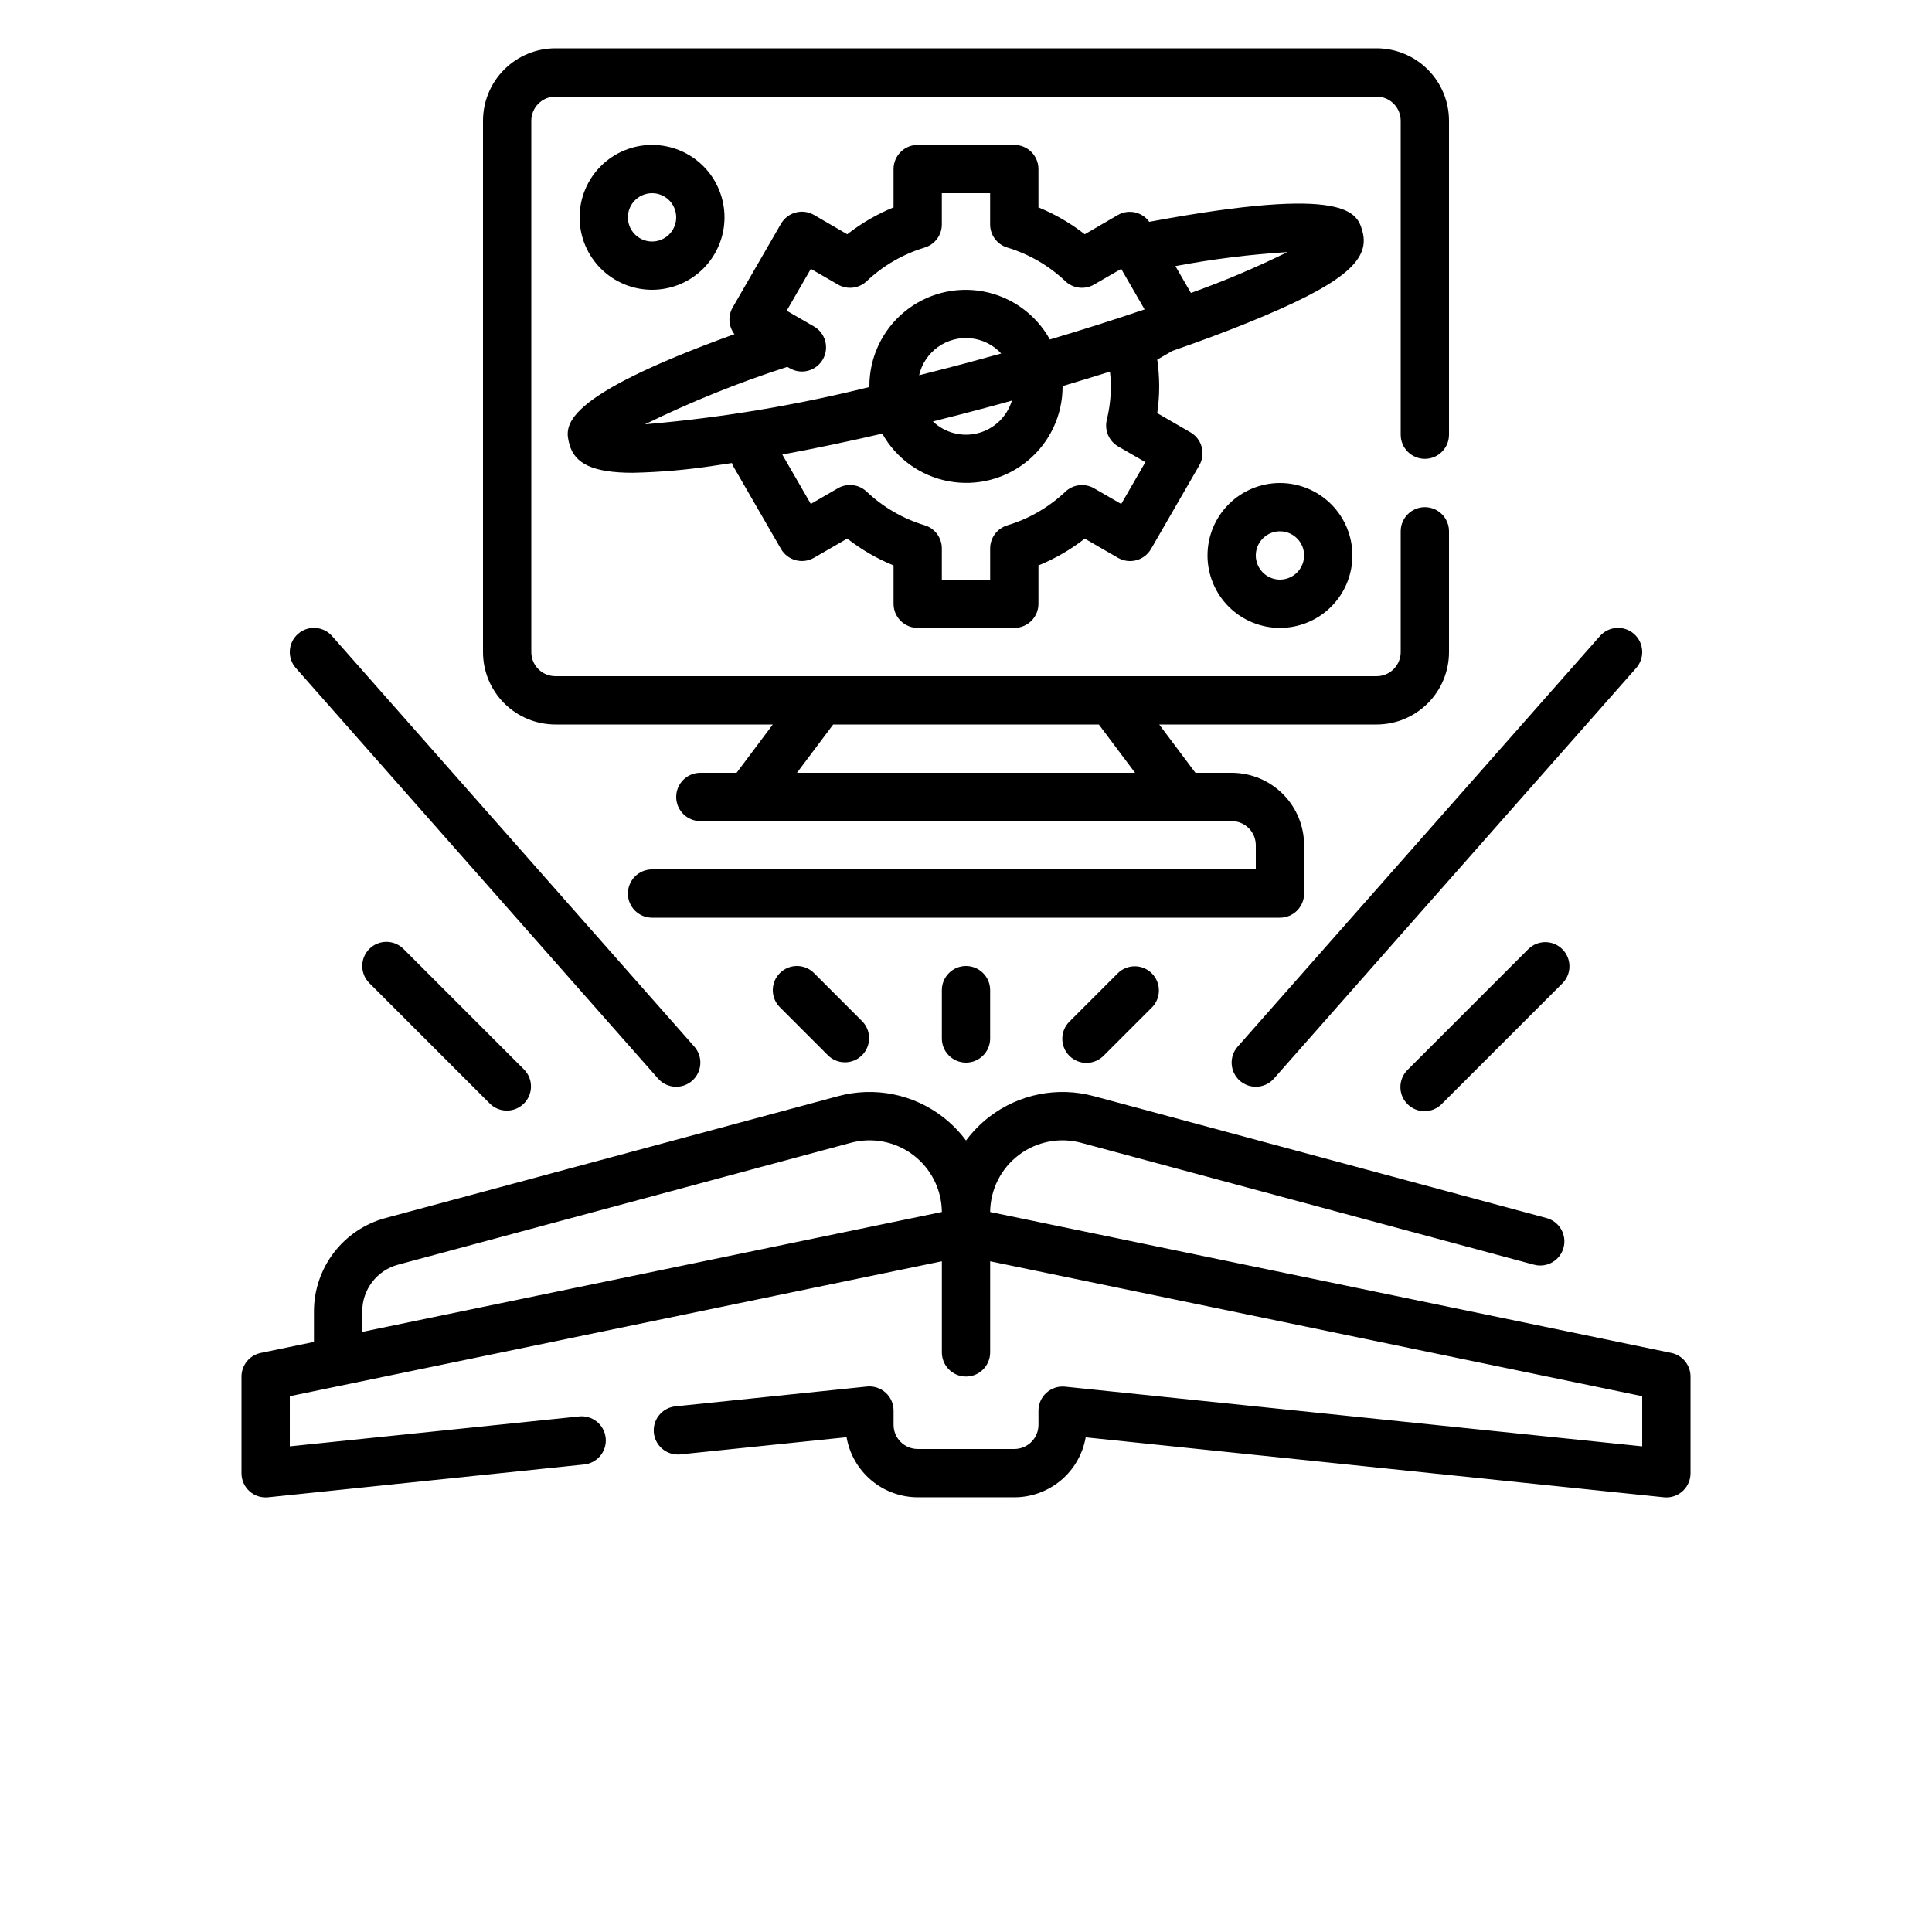
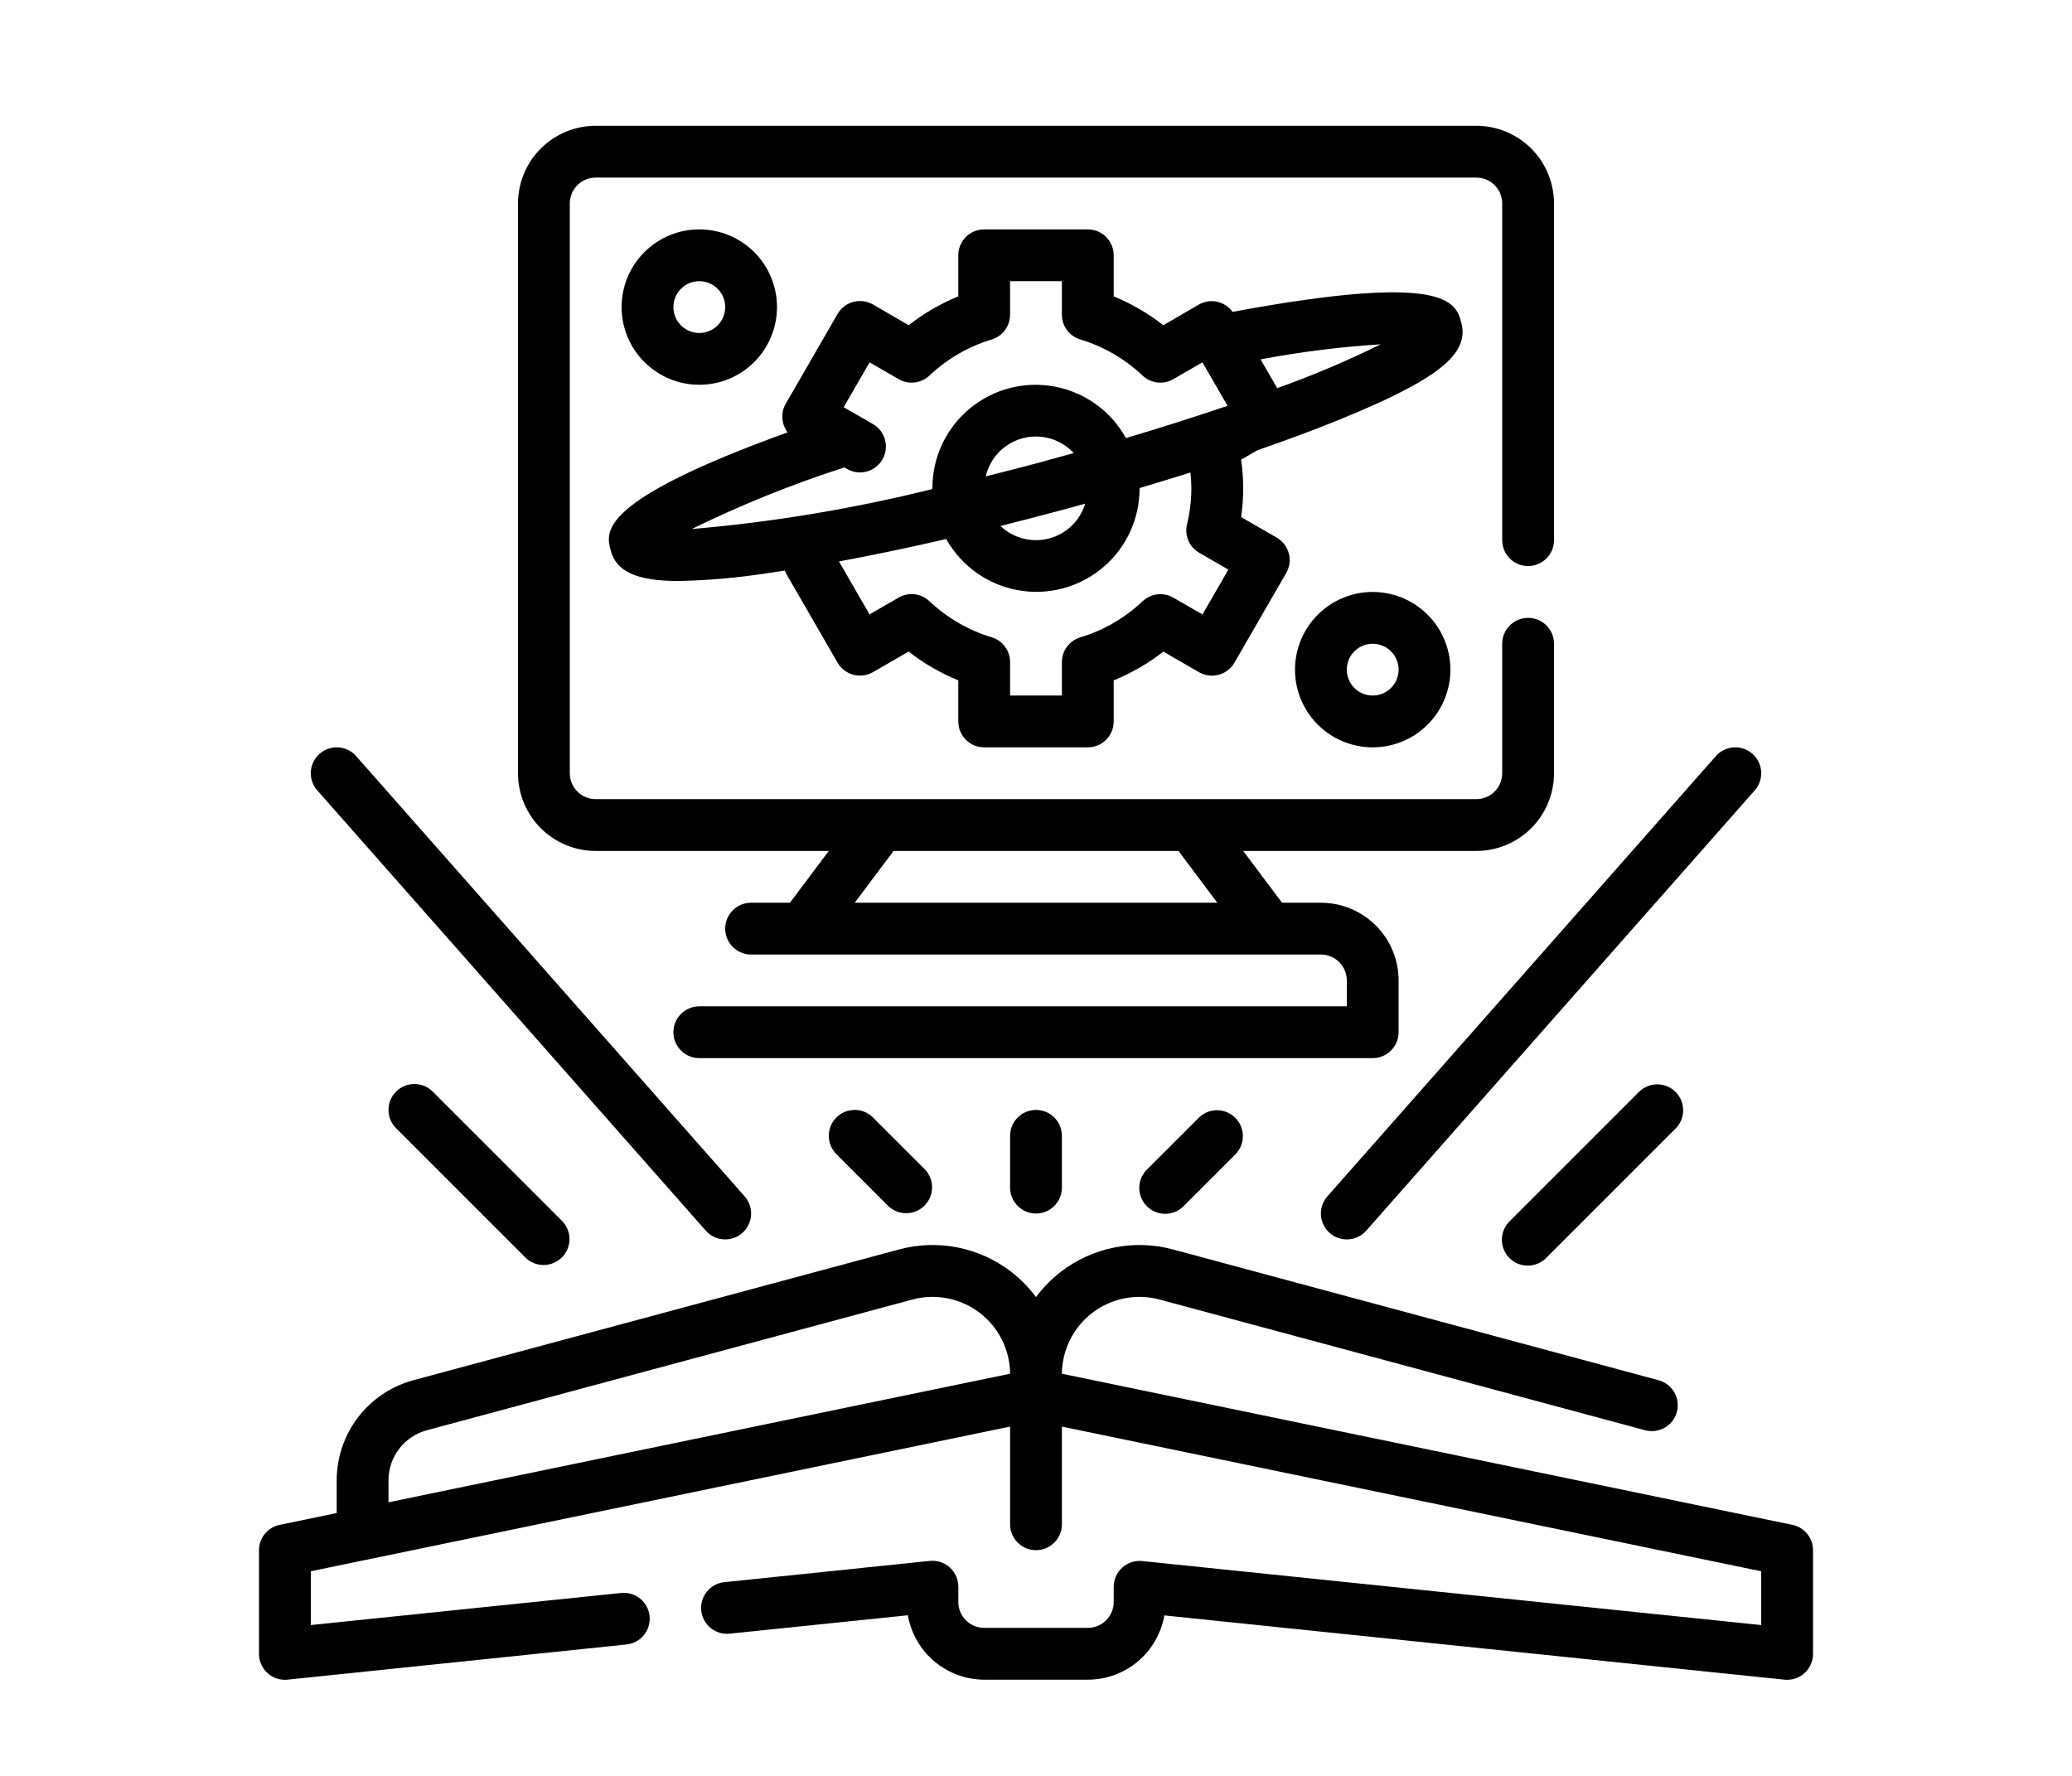
- <svg xmlns="http://www.w3.org/2000/svg" width="700pt" height="700pt" version="1.1" viewBox="0 0 700 700">
+ <svg xmlns="http://www.w3.org/2000/svg" width="700pt" height="600pt" version="1.1" viewBox="0 -25 700 600">
  <defs>
    <symbol id="o" overflow="visible">
      <path d="m29.312-1.75c-1.512 0.781-3.09 1.371-4.734 1.766-1.637 0.406-3.34 0.609-5.109 0.609-5.312 0-9.527-1.484-12.641-4.453-3.106-2.969-4.656-7-4.656-12.094s1.551-9.125 4.656-12.094c3.113-2.969 7.328-4.453 12.641-4.453 1.77 0 3.473 0.199 5.109 0.594 1.645 0.398 3.223 0.992 4.734 1.781v6.594c-1.531-1.039-3.039-1.801-4.516-2.281-1.48-0.488-3.039-0.734-4.672-0.734-2.938 0-5.246 0.945-6.922 2.828-1.68 1.875-2.516 4.465-2.516 7.766 0 3.293 0.836 5.883 2.516 7.766 1.676 1.875 3.984 2.812 6.922 2.812 1.633 0 3.191-0.238 4.672-0.719 1.477-0.488 2.984-1.254 4.516-2.297z" />
    </symbol>
    <symbol id="j" overflow="visible">
      <path d="m21.453-17.406c-0.68-0.312-1.352-0.539-2.016-0.688-0.656-0.156-1.32-0.234-1.984-0.234-1.969 0-3.484 0.633-4.547 1.891-1.055 1.262-1.578 3.07-1.578 5.422v11.016h-7.656v-23.922h7.656v3.922c0.977-1.562 2.102-2.703 3.375-3.422 1.281-0.719 2.812-1.078 4.594-1.078 0.25 0 0.523 0.012 0.828 0.031 0.301 0.023 0.734 0.07 1.297 0.141z" />
    </symbol>
    <symbol id="b" overflow="visible">
      <path d="m27.562-12.031v2.188h-17.891c0.188 1.793 0.832 3.137 1.938 4.031 1.113 0.898 2.672 1.344 4.672 1.344 1.602 0 3.25-0.234 4.938-0.703 1.688-0.477 3.422-1.203 5.203-2.172v5.891c-1.805 0.688-3.609 1.203-5.422 1.547-1.812 0.352-3.621 0.531-5.422 0.531-4.336 0-7.703-1.098-10.109-3.297-2.398-2.207-3.594-5.297-3.594-9.266 0-3.906 1.176-6.973 3.531-9.203 2.363-2.238 5.609-3.359 9.734-3.359 3.758 0 6.769 1.137 9.031 3.406 2.258 2.262 3.391 5.281 3.391 9.062zm-7.859-2.531c0-1.457-0.43-2.629-1.281-3.516-0.844-0.895-1.949-1.344-3.312-1.344-1.492 0-2.699 0.418-3.625 1.25-0.918 0.836-1.492 2.039-1.719 3.609z" />
    </symbol>
    <symbol id="a" overflow="visible">
      <path d="m14.391-10.766c-1.594 0-2.793 0.273-3.594 0.812-0.805 0.543-1.203 1.34-1.203 2.391 0 0.969 0.32 1.73 0.969 2.281 0.645 0.543 1.547 0.812 2.703 0.812 1.438 0 2.644-0.516 3.625-1.547 0.988-1.031 1.484-2.32 1.484-3.875v-0.875zm11.688-2.891v13.656h-7.703v-3.547c-1.031 1.449-2.188 2.508-3.469 3.172s-2.84 1-4.672 1c-2.481 0-4.496-0.723-6.047-2.172-1.543-1.445-2.312-3.32-2.312-5.625 0-2.812 0.961-4.867 2.891-6.172 1.938-1.312 4.969-1.969 9.094-1.969h4.516v-0.609c0-1.207-0.48-2.094-1.438-2.656-0.949-0.562-2.438-0.844-4.469-0.844-1.637 0-3.156 0.168-4.562 0.5-1.406 0.324-2.719 0.812-3.938 1.469v-5.828c1.645-0.406 3.289-0.707 4.938-0.906 1.656-0.207 3.305-0.312 4.953-0.312 4.32 0 7.438 0.855 9.344 2.562 1.914 1.699 2.875 4.461 2.875 8.281z" />
    </symbol>
    <symbol id="i" overflow="visible">
      <path d="m12.031-30.719v6.797h7.875v5.469h-7.875v10.141c0 1.117 0.219 1.871 0.656 2.266 0.438 0.387 1.312 0.578 2.625 0.578h3.938v5.469h-6.562c-3.023 0-5.164-0.629-6.422-1.891-1.262-1.258-1.891-3.398-1.891-6.422v-10.141h-3.797v-5.469h3.797v-6.797z" />
    </symbol>
    <symbol id="h" overflow="visible">
      <path d="m19.953-20.422v-12.812h7.688v33.234h-7.688v-3.453c-1.055 1.406-2.215 2.438-3.484 3.094-1.273 0.656-2.742 0.984-4.406 0.984-2.949 0-5.371-1.172-7.266-3.516-1.887-2.344-2.828-5.359-2.828-9.047s0.941-6.703 2.828-9.047c1.895-2.344 4.316-3.516 7.266-3.516 1.656 0 3.117 0.336 4.391 1 1.281 0.656 2.445 1.684 3.5 3.078zm-5.047 15.484c1.645 0 2.894-0.598 3.75-1.797 0.863-1.195 1.297-2.93 1.297-5.203 0-2.281-0.434-4.019-1.297-5.219-0.855-1.195-2.106-1.797-3.75-1.797-1.625 0-2.871 0.602-3.734 1.797-0.855 1.199-1.281 2.938-1.281 5.219 0 2.273 0.426 4.008 1.281 5.203 0.863 1.199 2.109 1.797 3.734 1.797z" />
    </symbol>
    <symbol id="g" overflow="visible">
      <path d="m16.406-4.938c1.633 0 2.883-0.598 3.75-1.797 0.863-1.195 1.297-2.93 1.297-5.203 0-2.281-0.434-4.019-1.297-5.219-0.867-1.195-2.117-1.797-3.75-1.797-1.637 0-2.891 0.605-3.766 1.812-0.875 1.199-1.312 2.934-1.312 5.203 0 2.262 0.438 3.996 1.312 5.203 0.875 1.199 2.129 1.797 3.766 1.797zm-5.078-15.484c1.051-1.395 2.219-2.422 3.5-3.078 1.281-0.664 2.754-1 4.422-1 2.945 0 5.367 1.172 7.266 3.516 1.895 2.344 2.844 5.359 2.844 9.047s-0.949 6.703-2.844 9.047c-1.898 2.344-4.32 3.516-7.266 3.516-1.668 0-3.141-0.336-4.422-1s-2.449-1.691-3.5-3.078v3.453h-7.656v-33.234h7.656z" />
    </symbol>
    <symbol id="f" overflow="visible">
      <path d="m0.531-23.922h7.656l6.422 16.234 5.469-16.234h7.656l-10.062 26.188c-1.012 2.664-2.195 4.523-3.547 5.578-1.344 1.062-3.121 1.594-5.328 1.594h-4.422v-5.016h2.391c1.301 0 2.242-0.211 2.828-0.625 0.594-0.406 1.055-1.148 1.391-2.219l0.203-0.656z" />
    </symbol>
    <symbol id="e" overflow="visible">
      <path d="m0.219-31.891h29.391v6.219h-10.578v25.672h-8.219v-25.672h-10.594z" />
    </symbol>
    <symbol id="n" overflow="visible">
      <path d="m3.672-23.922h7.656v23.922h-7.656zm0-9.312h7.656v6.234h-7.656z" />
    </symbol>
    <symbol id="d" overflow="visible">
      <path d="m11.328-3.453v12.547h-7.656v-33.016h7.656v3.5c1.051-1.395 2.219-2.422 3.5-3.078 1.281-0.664 2.754-1 4.422-1 2.945 0 5.367 1.172 7.266 3.516 1.895 2.344 2.844 5.359 2.844 9.047s-0.949 6.703-2.844 9.047c-1.898 2.344-4.32 3.516-7.266 3.516-1.668 0-3.141-0.336-4.422-1s-2.449-1.691-3.5-3.078zm5.078-15.5c-1.637 0-2.891 0.605-3.766 1.812-0.875 1.199-1.312 2.934-1.312 5.203 0 2.262 0.438 3.996 1.312 5.203 0.875 1.199 2.129 1.797 3.766 1.797 1.633 0 2.883-0.598 3.75-1.797 0.863-1.195 1.297-2.93 1.297-5.203 0-2.281-0.434-4.019-1.297-5.219-0.867-1.195-2.117-1.797-3.75-1.797z" />
    </symbol>
    <symbol id="m" overflow="visible">
      <path d="m1.531-23.922h7.438l4.016 16.484 4.047-16.484h6.375l4.016 16.312 4.047-16.312h7.438l-6.312 23.922h-8.344l-4.047-16.453-4.016 16.453h-8.344z" />
    </symbol>
    <symbol id="l" overflow="visible">
      <path d="m27.734-14.562v14.562h-7.703v-11.156c0-2.062-0.047-3.484-0.141-4.266-0.086-0.781-0.242-1.359-0.469-1.734-0.305-0.5-0.711-0.883-1.219-1.156-0.512-0.281-1.094-0.422-1.75-0.422-1.594 0-2.852 0.617-3.766 1.844-0.906 1.23-1.359 2.938-1.359 5.125v11.766h-7.656v-23.922h7.656v3.5c1.145-1.395 2.363-2.422 3.656-3.078 1.301-0.664 2.738-1 4.312-1 2.758 0 4.852 0.852 6.281 2.547 1.438 1.688 2.156 4.152 2.156 7.391z" />
    </symbol>
    <symbol id="k" overflow="visible">
      <path d="m26.219-30.891v6.75c-1.762-0.781-3.477-1.367-5.141-1.766-1.668-0.406-3.242-0.609-4.719-0.609-1.961 0-3.414 0.273-4.359 0.812-0.938 0.543-1.406 1.387-1.406 2.531 0 0.855 0.316 1.523 0.953 2 0.633 0.469 1.785 0.875 3.453 1.219l3.5 0.703c3.539 0.719 6.062 1.805 7.562 3.25 1.5 1.449 2.25 3.512 2.25 6.188 0 3.523-1.047 6.141-3.141 7.859-2.086 1.719-5.273 2.578-9.562 2.578-2.023 0-4.055-0.195-6.094-0.578-2.031-0.383-4.062-0.957-6.094-1.719v-6.938c2.031 1.086 3.992 1.902 5.891 2.453 1.906 0.543 3.742 0.812 5.516 0.812 1.789 0 3.16-0.297 4.109-0.891 0.957-0.602 1.438-1.457 1.438-2.562 0-1-0.324-1.77-0.969-2.312-0.648-0.539-1.938-1.023-3.875-1.453l-3.188-0.703c-3.188-0.688-5.523-1.773-7-3.266-1.469-1.5-2.203-3.516-2.203-6.047 0-3.176 1.023-5.617 3.078-7.328 2.051-1.707 5-2.562 8.844-2.562 1.75 0 3.551 0.133 5.406 0.391 1.852 0.262 3.769 0.656 5.75 1.188z" />
    </symbol>
    <symbol id="c" overflow="visible">
      <path d="m15.062-19.031c-1.699 0-2.996 0.609-3.891 1.828-0.887 1.219-1.328 2.977-1.328 5.266 0 2.293 0.441 4.047 1.328 5.266 0.895 1.219 2.191 1.828 3.891 1.828 1.664 0 2.938-0.609 3.812-1.828 0.883-1.219 1.328-2.973 1.328-5.266 0-2.289-0.445-4.047-1.328-5.266-0.875-1.219-2.148-1.828-3.812-1.828zm0-5.469c4.113 0 7.328 1.109 9.641 3.328s3.469 5.297 3.469 9.234c0 3.93-1.156 7.008-3.469 9.234-2.312 2.219-5.527 3.328-9.641 3.328-4.137 0-7.371-1.109-9.703-3.328-2.324-2.227-3.484-5.305-3.484-9.234 0-3.938 1.16-7.016 3.484-9.234 2.332-2.219 5.566-3.328 9.703-3.328z" />
    </symbol>
  </defs>
  <g>
    <path d="m201.25 262.5h78.75l-13.125 17.5h-13.125c-4.832 0-8.75 3.918-8.75 8.75s3.918 8.75 8.75 8.75h192.5c2.32 0 4.547 0.922 6.188 2.562s2.562 3.867 2.562 6.188v8.75h-218.75c-4.832 0-8.75 3.918-8.75 8.75s3.918 8.75 8.75 8.75h227.5c2.32 0 4.547-0.922 6.188-2.562s2.562-3.867 2.562-6.188v-17.5c0-6.961-2.766-13.641-7.688-18.562s-11.602-7.688-18.562-7.688h-13.125l-13.125-17.5h78.75c6.961 0 13.641-2.766 18.562-7.688s7.688-11.602 7.688-18.562v-43.75c0-4.832-3.918-8.75-8.75-8.75s-8.75 3.918-8.75 8.75v43.75c0 2.32-0.922 4.547-2.562 6.188s-3.867 2.562-6.188 2.562h-297.5c-4.832 0-8.75-3.918-8.75-8.75v-192.5c0-4.832 3.918-8.75 8.75-8.75h297.5c2.32 0 4.547 0.922 6.188 2.562s2.562 3.867 2.562 6.188v113.75c0 4.832 3.918 8.75 8.75 8.75s8.75-3.918 8.75-8.75v-113.75c0-6.961-2.766-13.641-7.688-18.562s-11.602-7.688-18.562-7.688h-297.5c-6.961 0-13.641 2.766-18.562 7.688s-7.688 11.602-7.688 18.562v192.5c0 6.961 2.766 13.641 7.688 18.562s11.602 7.688 18.562 7.688zm196.88 0 13.125 17.5h-122.5l13.125-17.5z" />
    <path d="m449.21 391.56c1.742 1.535 4.019 2.32 6.336 2.176 2.32-0.145 4.484-1.203 6.019-2.945l131.25-148.75c3.199-3.625 2.856-9.156-0.77-12.355s-9.156-2.856-12.355 0.77l-131.25 148.75c-1.535 1.742-2.32 4.019-2.176 6.336 0.145 2.32 1.203 4.484 2.945 6.019z" />
    <path d="m238.44 390.79c3.199 3.625 8.73 3.969 12.355 0.77 1.738-1.535 2.801-3.699 2.941-6.019 0.145-2.316-0.637-4.594-2.172-6.336l-131.25-148.75c-3.199-3.625-8.73-3.969-12.355-0.77s-3.969 8.73-0.77 12.355z" />
    <path d="m553.81 343.81-43.75 43.75c-1.688 1.633-2.648 3.871-2.668 6.219-0.023 2.348 0.902 4.606 2.562 6.262 1.656 1.66 3.914 2.586 6.262 2.562 2.348-0.02 4.586-0.98 6.219-2.668l43.75-43.75c3.316-3.434 3.266-8.891-0.109-12.266s-8.832-3.426-12.266-0.109z" />
    <path d="m133.81 343.81c-3.414 3.418-3.414 8.957 0 12.375l43.75 43.75c3.434 3.316 8.891 3.266 12.266-0.109s3.426-8.832 0.109-12.266l-43.75-43.75c-3.418-3.414-8.957-3.414-12.375 0z" />
    <path d="m341.25 358.75v17.5c0 4.832 3.918 8.75 8.75 8.75s8.75-3.918 8.75-8.75v-17.5c0-4.832-3.918-8.75-8.75-8.75s-8.75 3.918-8.75 8.75z" />
    <path d="m405.06 352.56-17.5 17.5c-1.688 1.633-2.648 3.871-2.668 6.219-0.023 2.348 0.902 4.606 2.562 6.262 1.656 1.66 3.914 2.586 6.262 2.562 2.348-0.02 4.586-0.98 6.219-2.668l17.5-17.5c3.316-3.434 3.266-8.891-0.109-12.266s-8.832-3.426-12.266-0.109z" />
    <path d="m282.56 352.56c-3.414 3.418-3.414 8.957 0 12.375l17.5 17.5c3.434 3.316 8.891 3.266 12.266-0.109s3.426-8.832 0.109-12.266l-17.5-17.5c-3.418-3.414-8.957-3.414-12.375 0z" />
    <path d="m493.68 84c-1.855-6.887-4.828-17.113-77.289-3.633-2.578-3.606-7.465-4.68-11.32-2.492l-12.047 7h-0.004c-5.117-4.004-10.762-7.281-16.773-9.738v-13.887c0-2.32-0.922-4.547-2.562-6.188s-3.867-2.562-6.188-2.562h-35c-4.832 0-8.75 3.918-8.75 8.75v13.887c-6.012 2.457-11.656 5.734-16.773 9.738l-12.051-7c-2.008-1.164-4.398-1.48-6.644-0.879-2.242 0.602-4.156 2.07-5.316 4.082l-17.5 30.309c-1.762 3.062-1.516 6.883 0.633 9.688-64.191 23.203-61.484 33.547-59.781 39.91 1.883 7 8.488 10.316 23.031 10.316v-0.004c9.855-0.211 19.688-1.07 29.434-2.57 2.066-0.289 4.262-0.641 6.414-0.961 0.121 0.262 0.121 0.551 0.27 0.812l17.5 30.309c1.16 2.012 3.074 3.481 5.316 4.082 2.246 0.602 4.637 0.285 6.644-0.879l12.047-6.957h0.004c5.117 4 10.762 7.277 16.773 9.73v13.887c0 2.32 0.922 4.547 2.562 6.188s3.867 2.562 6.188 2.562h35c2.32 0 4.547-0.922 6.188-2.562s2.562-3.867 2.562-6.188v-13.887c6.012-2.449 11.656-5.719 16.773-9.711l12.047 6.957h0.004c2.008 1.16 4.398 1.477 6.644 0.875 2.242-0.598 4.156-2.066 5.316-4.078l17.5-30.309v-0.004c1.156-2.008 1.473-4.398 0.867-6.641-0.602-2.242-2.07-4.152-4.078-5.312l-12.031-6.949v0.004c0.941-6.43 0.941-12.961 0-19.391l5.469-3.16c9.895-3.438 19.145-6.867 27.359-10.211 33.547-13.633 44.426-22.258 41.562-32.934zm-260 69.738c16.664-8.168 33.895-15.121 51.562-20.809l0.875 0.48c2.012 1.18 4.41 1.508 6.66 0.91 2.254-0.594 4.176-2.062 5.344-4.082 1.164-2.019 1.477-4.418 0.867-6.668-0.613-2.25-2.094-4.16-4.121-5.312l-9.836-5.68 8.75-15.156 9.836 5.688c3.352 1.934 7.574 1.438 10.387-1.223 5.957-5.641 13.148-9.809 21-12.184 3.703-1.109 6.238-4.516 6.238-8.379v-11.324h17.5v11.324c0.004 3.867 2.547 7.277 6.258 8.379 7.852 2.371 15.043 6.543 21 12.184 2.809 2.66 7.031 3.156 10.383 1.223l9.844-5.688 8.48 14.684c-10.324 3.5-21.797 7.184-34.316 10.902-5.035-9.098-13.863-15.477-24.082-17.398-10.219-1.918-20.758 0.82-28.75 7.473-7.992 6.652-12.602 16.52-12.566 26.918v0.227c-26.703 6.652-53.895 11.172-81.312 13.512zm118.58-22.75c-6.613 1.75-13.031 3.406-19.25 4.969 0.957-4.133 3.391-7.773 6.84-10.238s7.684-3.586 11.902-3.148c4.219 0.434 8.133 2.394 11.008 5.512-3.441 0.945-6.941 1.902-10.5 2.871zm14.359 14.164c-1.742 5.781-6.359 10.238-12.195 11.777-5.836 1.539-12.055-0.066-16.418-4.234 6.195-1.547 12.441-3.148 18.77-4.848 3.324-0.848 6.59-1.793 9.844-2.695zm35.875-5.152c-0.02 4.094-0.516 8.168-1.48 12.145-0.902 3.769 0.781 7.688 4.141 9.625l9.836 5.68-8.75 15.156-9.844-5.688c-3.352-1.934-7.578-1.438-10.387 1.223-5.957 5.641-13.148 9.812-21 12.18-3.711 1.105-6.254 4.512-6.258 8.383v11.297h-17.508v-11.324c-0.004-3.867-2.547-7.277-6.258-8.379-7.852-2.375-15.039-6.543-21-12.184-2.809-2.66-7.031-3.156-10.383-1.223l-9.836 5.688-10.332-17.887c11.375-2.102 23.52-4.644 36.234-7.578h-0.004c5.066 9.055 13.902 15.383 24.105 17.266 10.203 1.887 20.715-0.867 28.68-7.512 7.969-6.644 12.566-16.492 12.543-26.867v-0.105c5.871-1.75 11.578-3.5 17.176-5.25 0.207 1.777 0.312 3.566 0.324 5.356zm28.996-33.855-5.617-9.73v0.004c13.41-2.535 26.965-4.234 40.582-5.086-11.359 5.602-23.035 10.547-34.965 14.812z" />
    <path d="m463.75 175c-6.961 0-13.641 2.766-18.562 7.688s-7.688 11.602-7.688 18.562 2.766 13.641 7.688 18.562 11.602 7.688 18.562 7.688 13.641-2.766 18.562-7.688 7.688-11.602 7.688-18.562-2.766-13.641-7.688-18.562-11.602-7.688-18.562-7.688zm0 35c-3.539 0-6.731-2.133-8.082-5.402-1.355-3.269-0.609-7.031 1.895-9.535s6.266-3.25 9.535-1.895c3.269 1.352 5.402 4.543 5.402 8.082 0 2.32-0.922 4.547-2.562 6.188s-3.867 2.562-6.188 2.562z" />
    <path d="m236.25 105c6.961 0 13.641-2.766 18.562-7.688s7.688-11.602 7.688-18.562-2.766-13.641-7.688-18.562-11.602-7.688-18.562-7.688-13.641 2.766-18.562 7.688-7.688 11.602-7.688 18.562 2.766 13.641 7.688 18.562 11.602 7.688 18.562 7.688zm0-35c3.539 0 6.731 2.133 8.082 5.402 1.355 3.269 0.609 7.031-1.895 9.535s-6.266 3.25-9.535 1.895c-3.269-1.352-5.402-4.543-5.402-8.082 0-4.832 3.918-8.75 8.75-8.75z" />
    <path d="m605.5 490.18-246.75-51.055c0.074-8.117 3.902-15.738 10.367-20.641 6.469-4.902 14.84-6.531 22.672-4.41l163.98 44.145v-0.004c0.742 0.207 1.504 0.309 2.273 0.309 4.394 0.004 8.113-3.246 8.688-7.606 0.578-4.356-2.168-8.461-6.41-9.598l-163.94-44.152c-13.145-3.574-27.203-0.789-37.992 7.523-3.172 2.453-5.992 5.324-8.383 8.539-2.391-3.215-5.211-6.086-8.383-8.539-10.785-8.32-24.848-11.102-37.992-7.523l-163.98 44.152c-7.43 2.008-13.992 6.406-18.672 12.516-4.68 6.109-7.219 13.59-7.227 21.285v11.078l-19.25 3.988c-4.066 0.832-6.992 4.406-7 8.559v35c-0.012 2.481 1.027 4.852 2.863 6.519 1.836 1.668 4.293 2.481 6.762 2.231l114.36-11.875c2.34-0.195 4.504-1.328 6.004-3.137 1.496-1.809 2.203-4.144 1.961-6.484-0.238-2.336-1.41-4.477-3.25-5.941-1.836-1.465-4.188-2.125-6.519-1.84l-104.68 10.824v-18.176l236.25-48.879v33.008c0 4.832 3.918 8.75 8.75 8.75s8.75-3.918 8.75-8.75v-33.004l236.25 48.879v18.172l-209.12-21.629c-2.469-0.25-4.926 0.562-6.762 2.231-1.836 1.668-2.875 4.039-2.863 6.519v5.082c0 2.32-0.922 4.547-2.562 6.188s-3.867 2.562-6.188 2.562h-35c-4.832 0-8.75-3.918-8.75-8.75v-5.129c0.012-2.481-1.027-4.848-2.863-6.516-1.836-1.668-4.293-2.481-6.762-2.234l-69.59 7.203c-4.731 0.582-8.129 4.844-7.637 9.586 0.492 4.742 4.691 8.219 9.441 7.816l60.375-6.238c1.055 6.078 4.219 11.594 8.934 15.574 4.715 3.977 10.68 6.168 16.852 6.188h35c6.176 0 12.156-2.176 16.883-6.148 4.731-3.973 7.906-9.484 8.973-15.57l209.52 21.719c0.305 0 0.605 0.043 0.875 0.043 2.32 0 4.547-0.922 6.188-2.562s2.562-3.867 2.562-6.188v-35.043c-0.004-4.156-2.93-7.734-7-8.566zm-474.25-15.059c0-3.848 1.27-7.59 3.609-10.645 2.344-3.055 5.625-5.25 9.34-6.25l163.98-44.145c7.836-2.133 16.219-0.512 22.691 4.391 6.477 4.902 10.309 12.531 10.383 20.652l-210 43.441z" />
  </g>
</svg>
